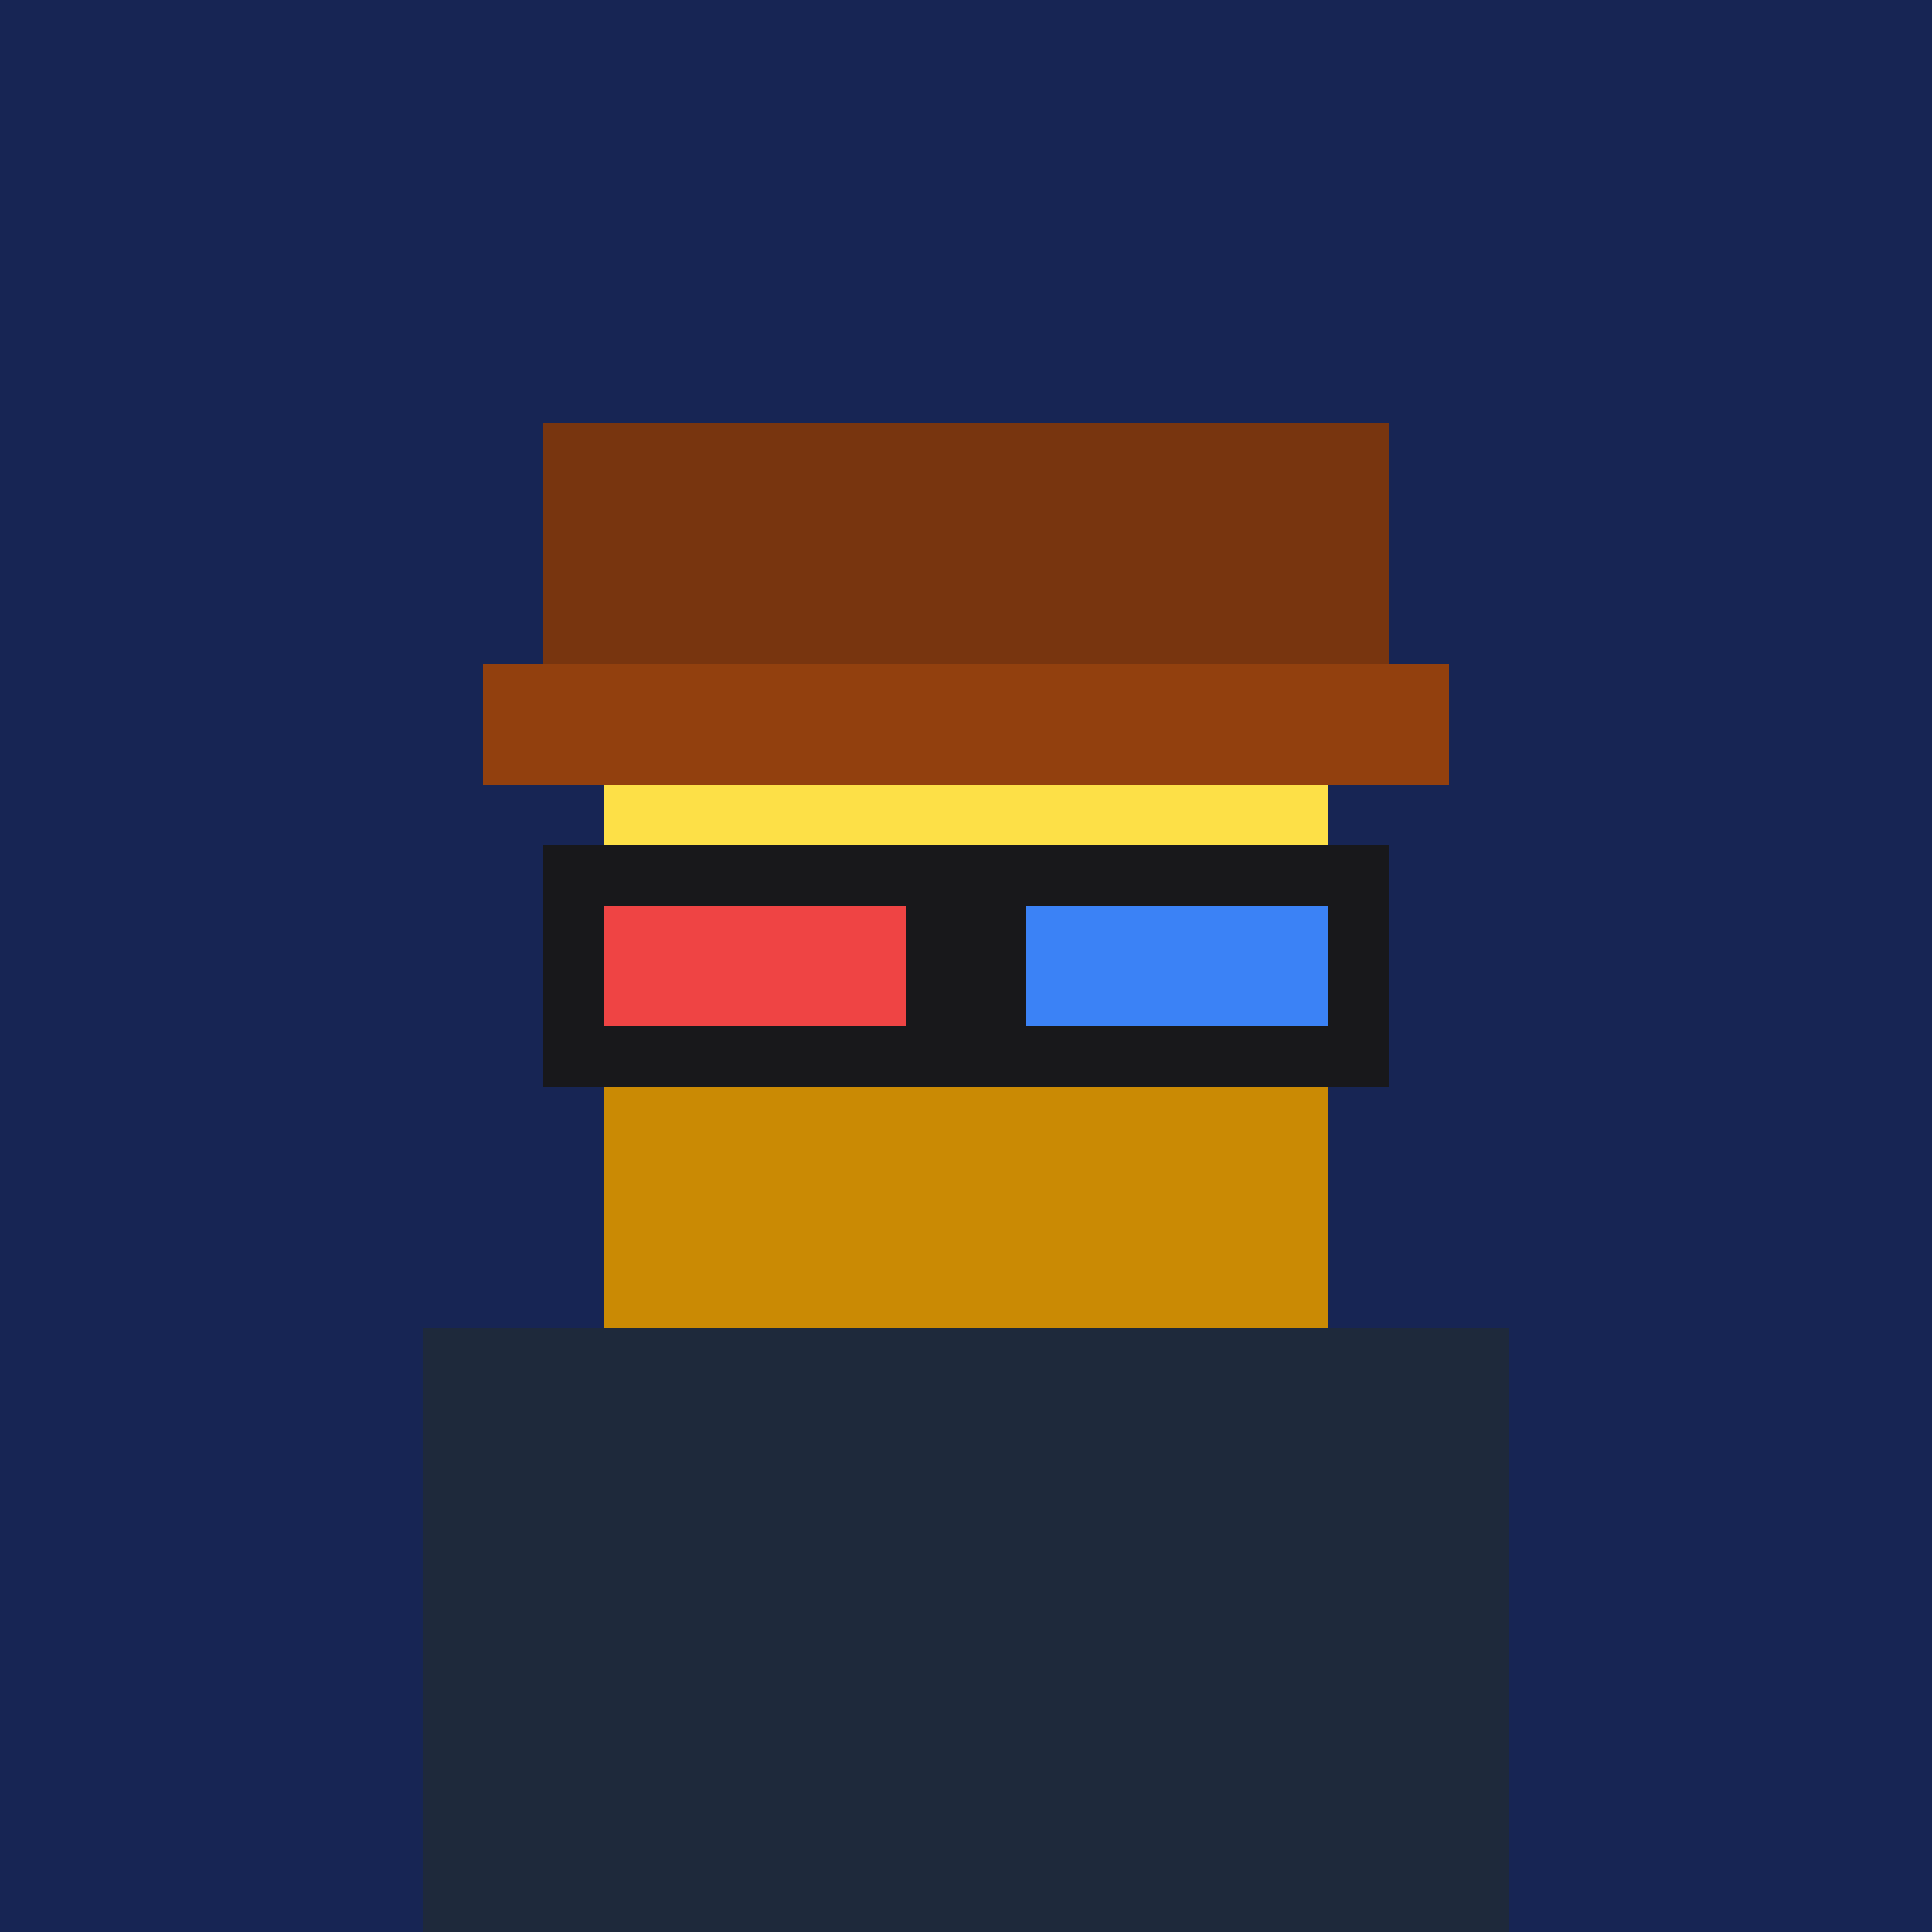
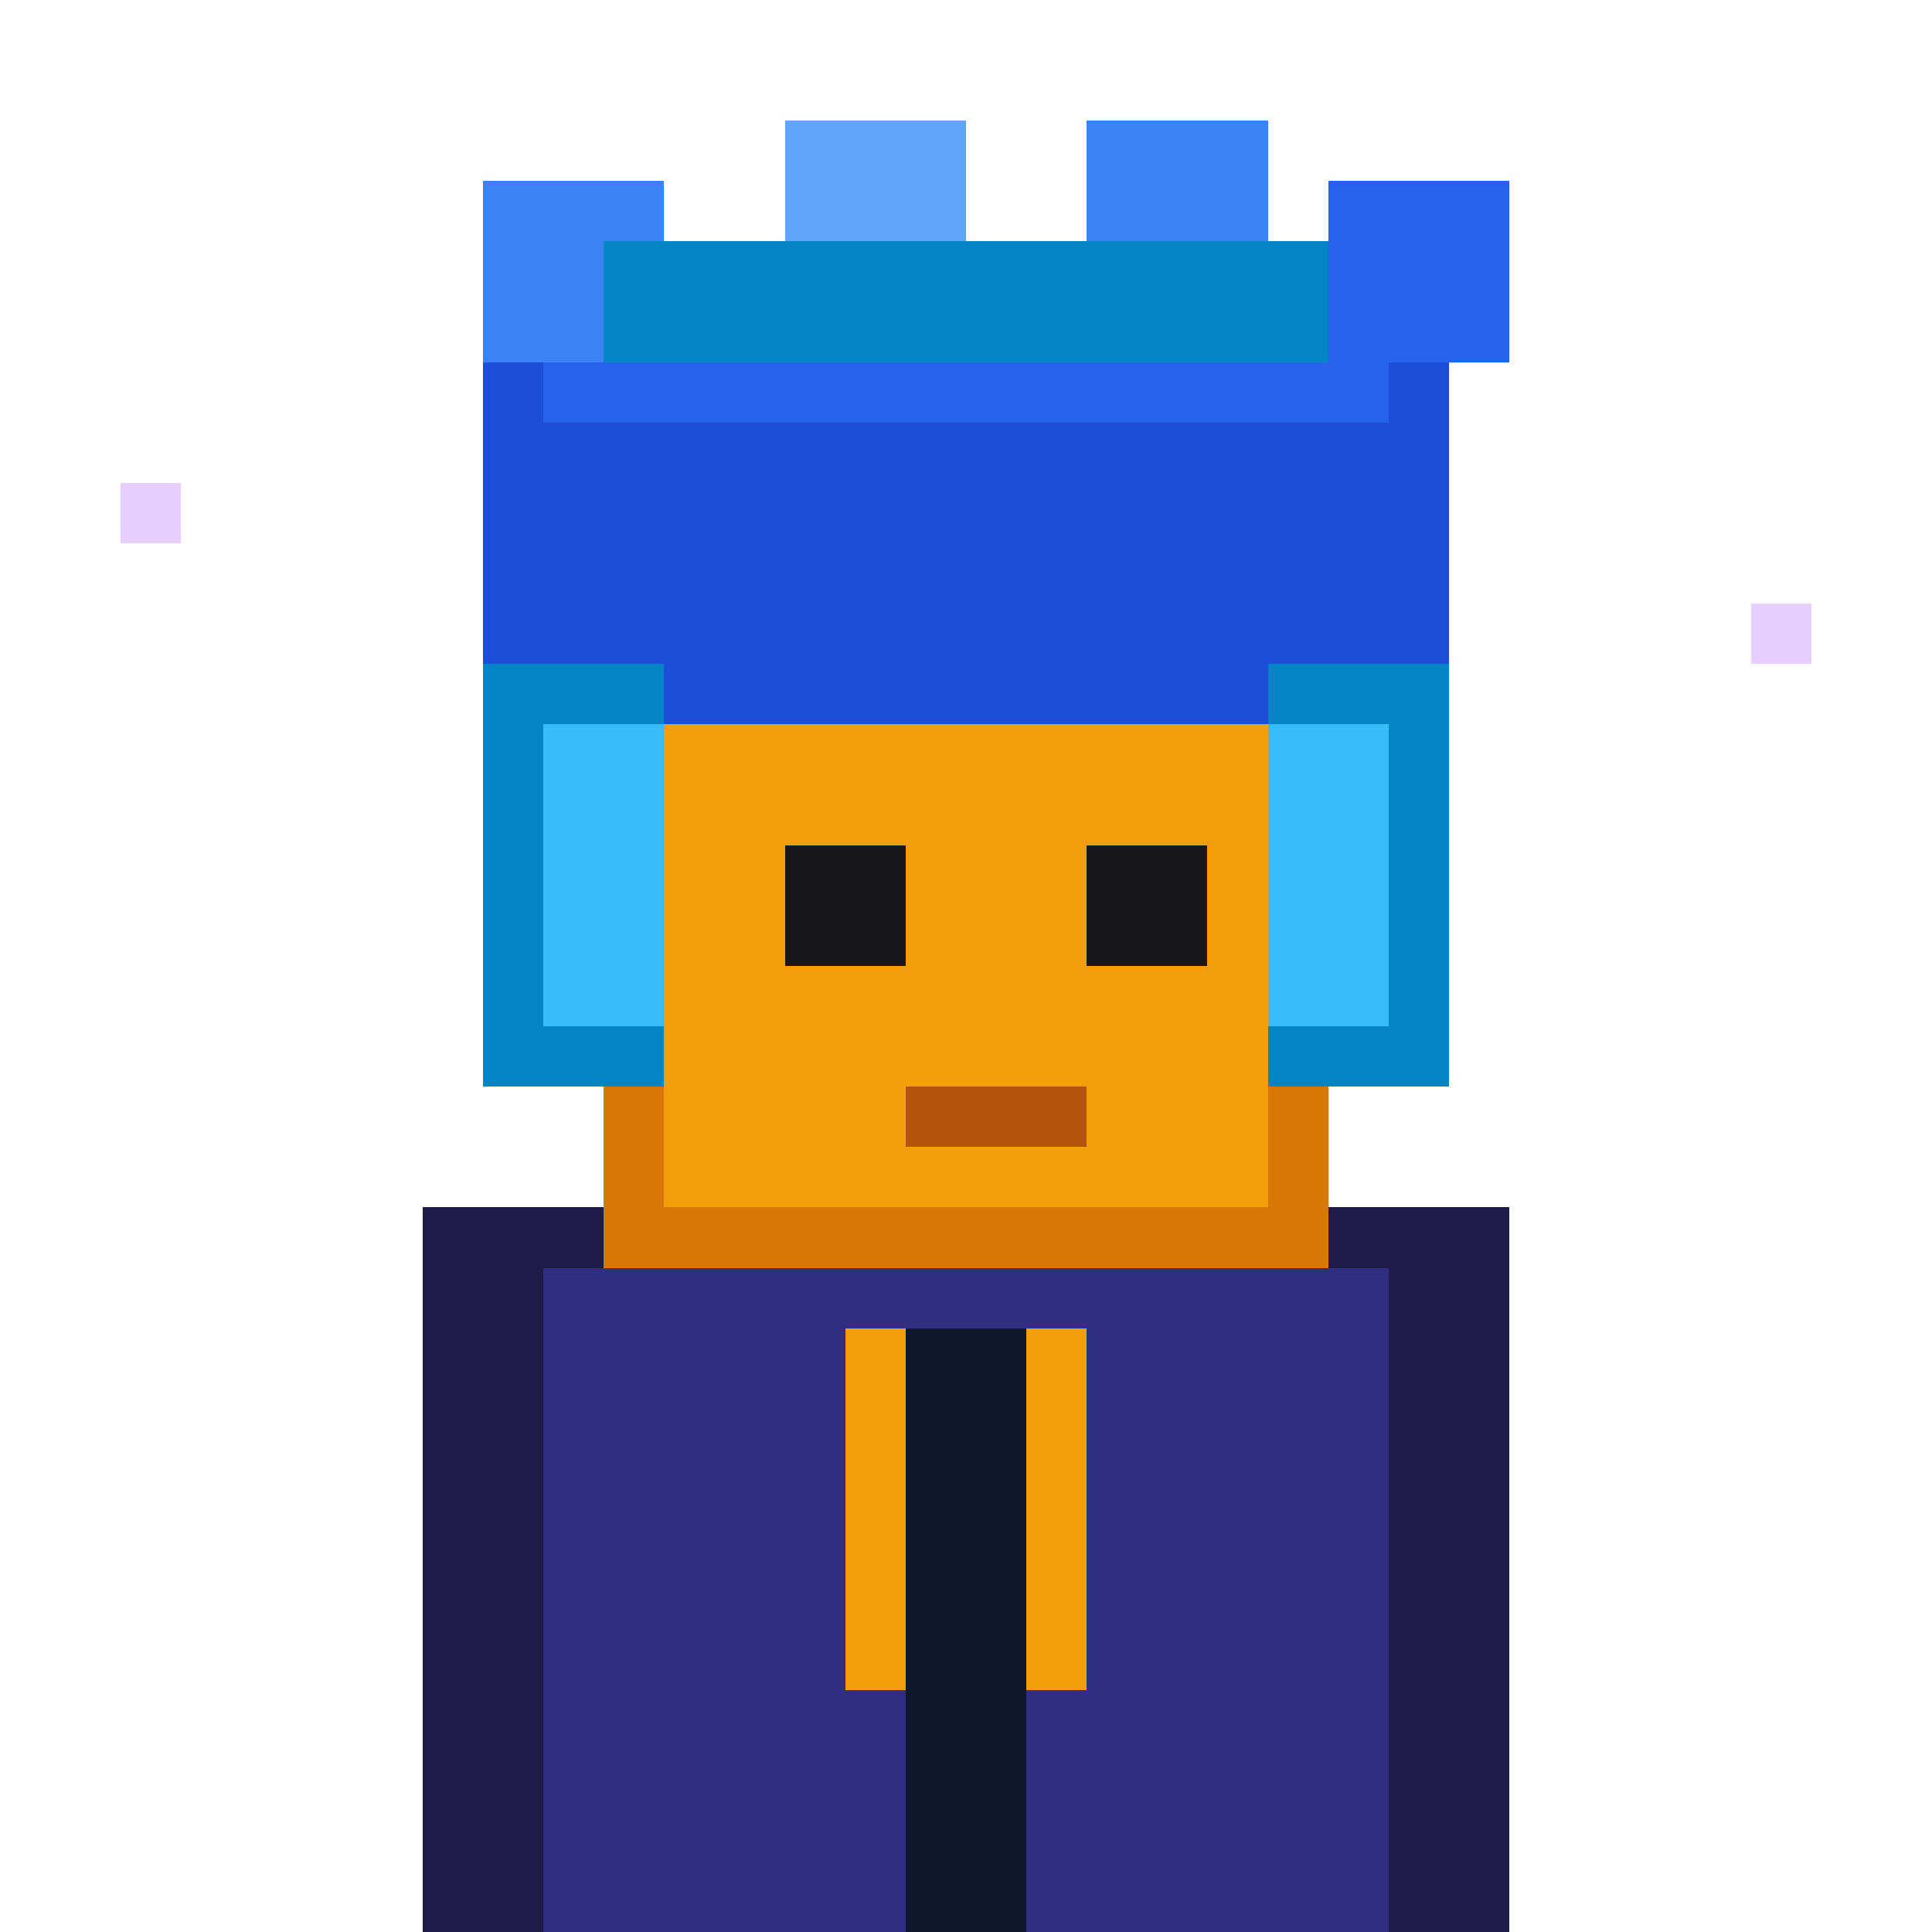
<svg xmlns="http://www.w3.org/2000/svg" viewBox="0 0 32 32" width="512" height="512" shape-rendering="crispEdges">
-   <rect width="32" height="32" fill="#172554" />
-   <path d="M7,22 h18 v10 h-18 z" fill="#1e293b" />
-   <path d="M10,12 h12 v10 h-12 z" fill="#fde047" />
-   <path d="M10,18 h12 v4 h-12 z" fill="#ca8a04" />
-   <path d="M9,7 h14 v6 h-14 z" fill="#78350f" />
-   <path d="M8,11 h16 v2 h-16 z" fill="#92400e" />
-   <rect x="9" y="14" width="14" height="4" fill="#18181b" />
-   <rect x="10" y="15" width="5" height="2" fill="#ef4444" />
-   <rect x="17" y="15" width="5" height="2" fill="#3b82f6" />
+   <rect width="32" height="32" fill="#ffffff" />
+   <rect x="2" y="8" width="1" height="1" fill="#c084fc" opacity="0.4" />
+   <rect x="29" y="10" width="1" height="1" fill="#c084fc" opacity="0.4" />
+   <path d="M7,20 h18 v12 h-18 z" fill="#1e1b4b" />
+   <path d="M9,21 h14 v11 h-14 z" fill="#312e81" />
+   <rect x="15" y="22" width="2" height="10" fill="#0f172a" />
+   <rect x="14" y="22" width="1" height="6" fill="#f59e0b" />
+   <rect x="17" y="22" width="1" height="6" fill="#f59e0b" />
+   <path d="M10,11 h12 v10 h-12 z" fill="#d97706" />
+   <path d="M11,12 h10 v8 h-10 z" fill="#f59e0b" />
+   <rect x="13" y="14" width="2" height="2" fill="#18181b" />
+   <rect x="18" y="14" width="2" height="2" fill="#18181b" />
+   <rect x="15" y="18" width="3" height="1" fill="#b45309" />
+   <path d="M8,5 h16 v7 h-16 z" fill="#1d4ed8" />
+   <path d="M9,4 h14 v3 h-14 z" fill="#2563eb" />
+   <rect x="8" y="3" width="3" height="3" fill="#3b82f6" />
+   <rect x="13" y="2" width="3" height="3" fill="#60a5fa" />
+   <rect x="18" y="2" width="3" height="3" fill="#3b82f6" />
+   <rect x="22" y="3" width="3" height="3" fill="#2563eb" />
+   <path d="M10,4 h12 v2 h-12 z" fill="#0284c7" />
+   <rect x="8" y="11" width="3" height="7" fill="#0284c7" />
+   <rect x="9" y="12" width="2" height="5" fill="#38bdf8" />
+   <rect x="21" y="11" width="3" height="7" fill="#0284c7" />
+   <rect x="21" y="12" width="2" height="5" fill="#38bdf8" />
</svg>
